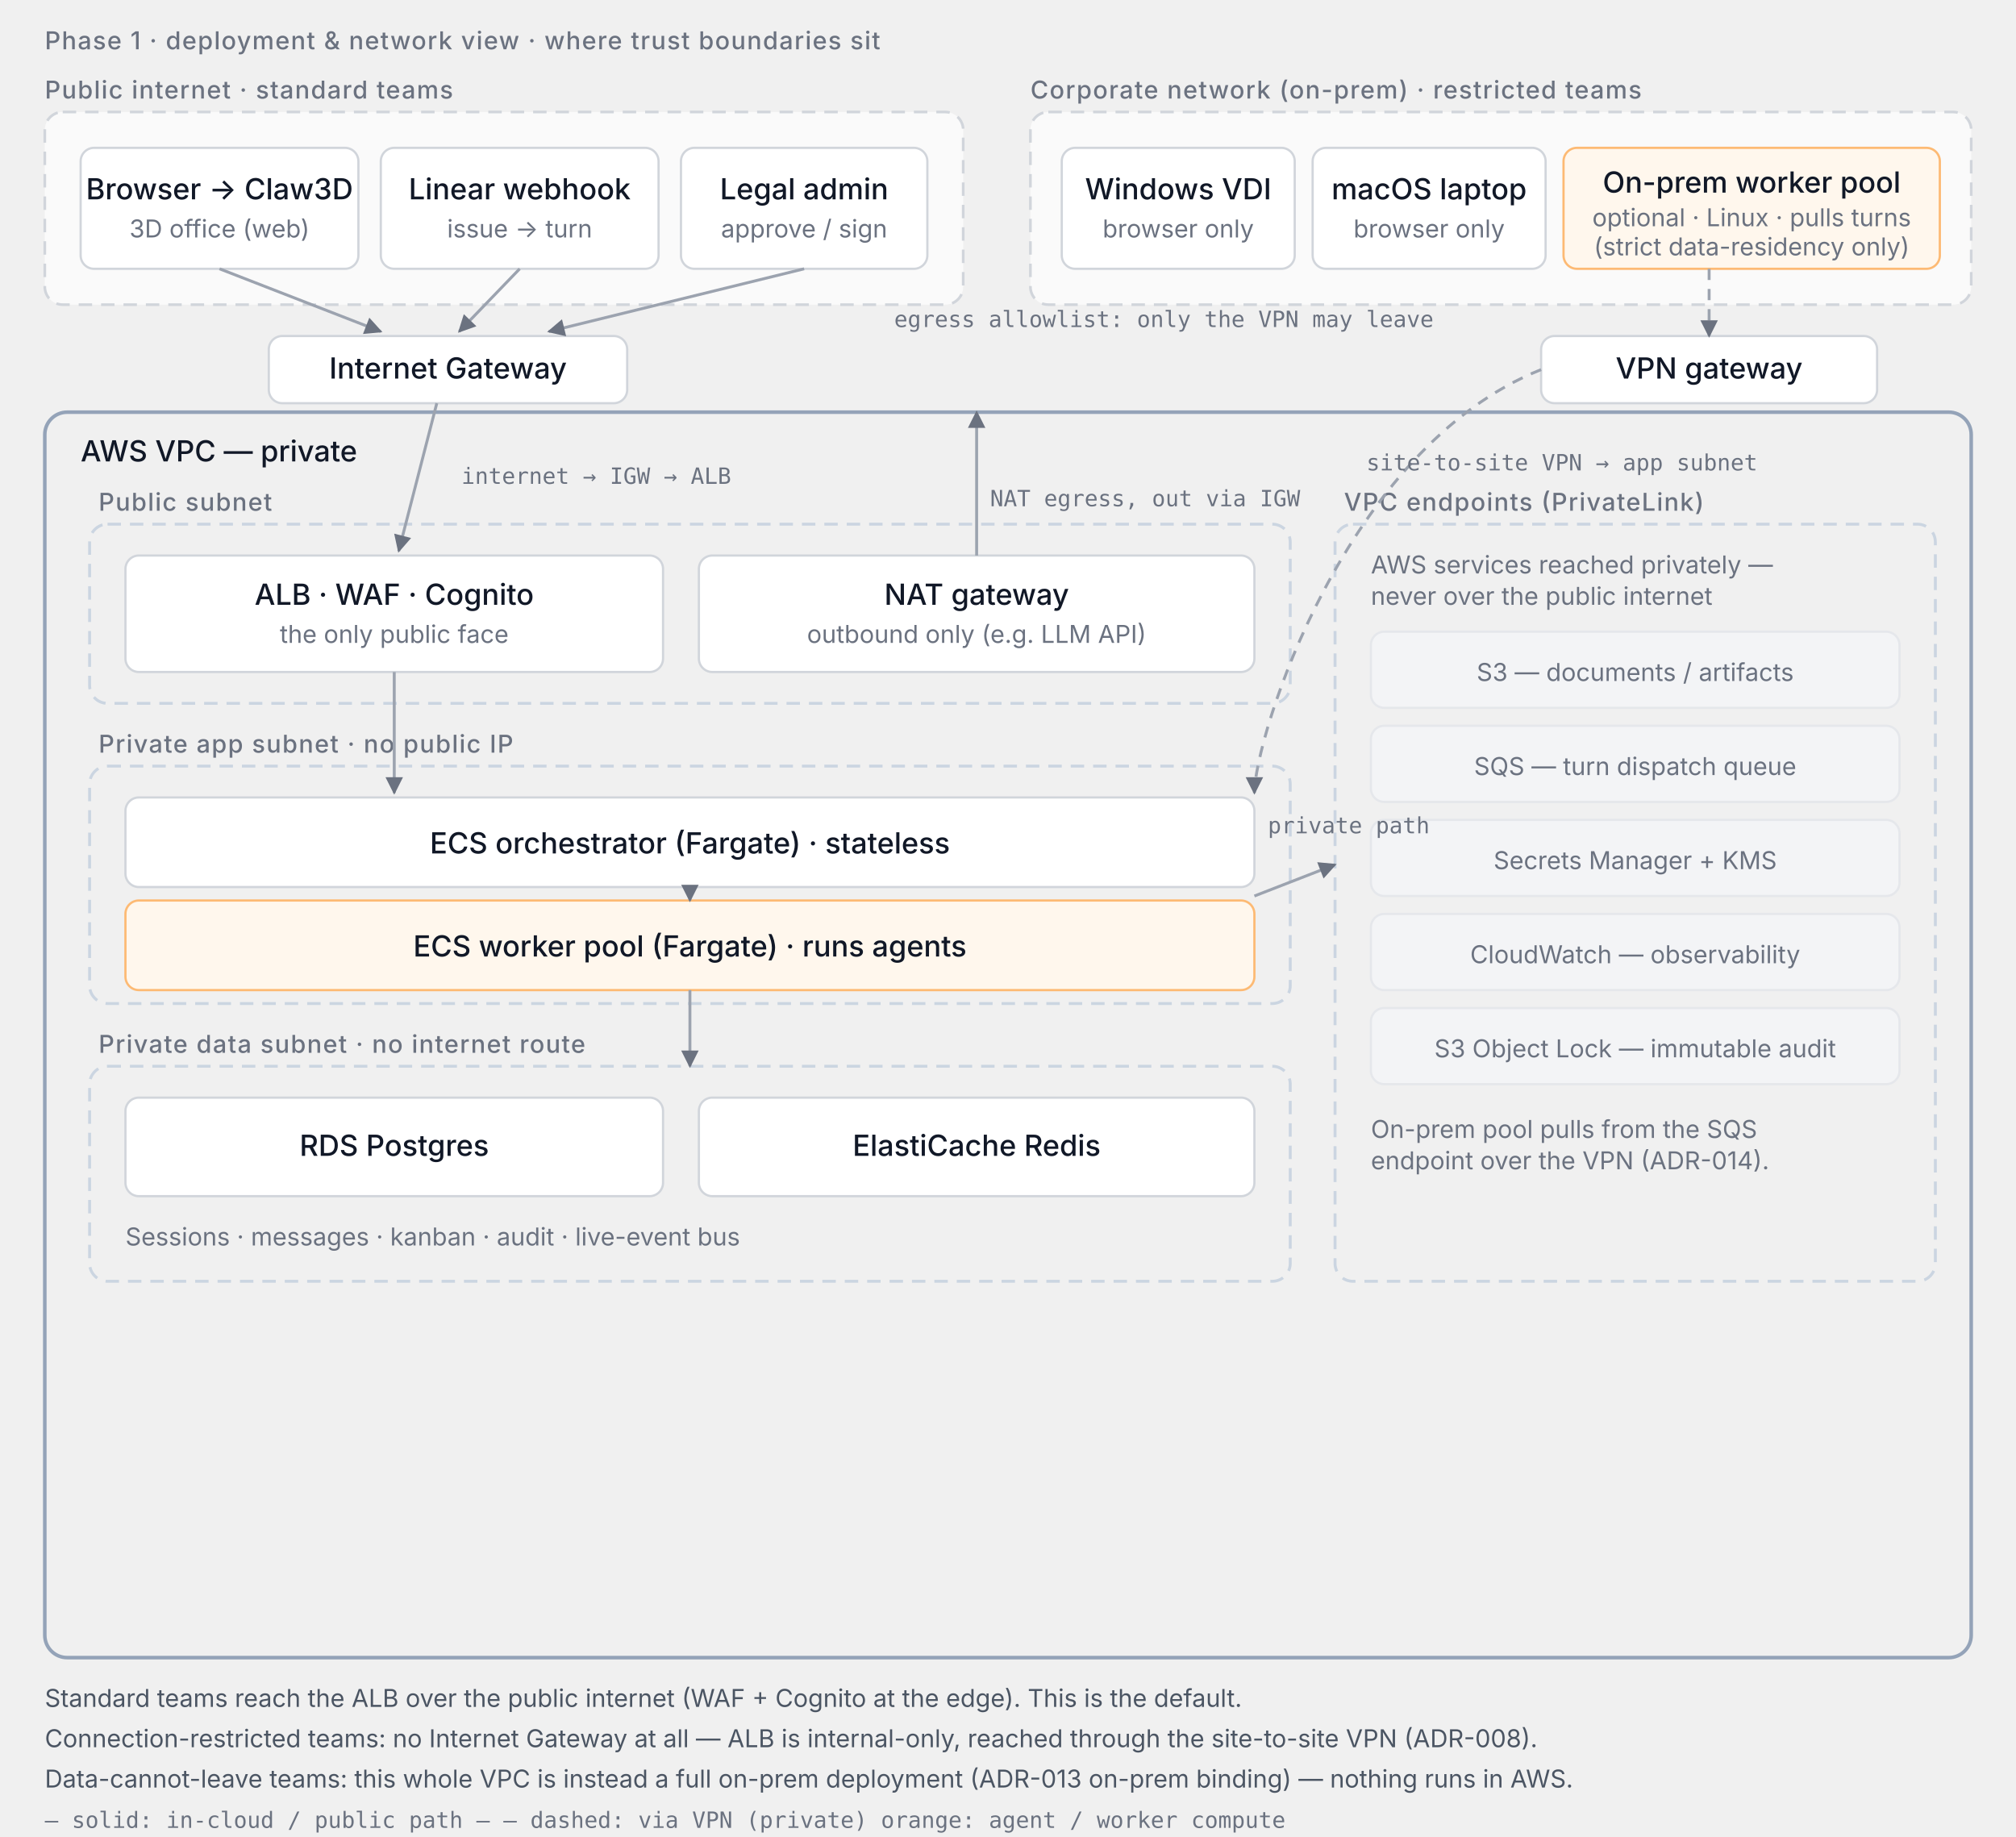
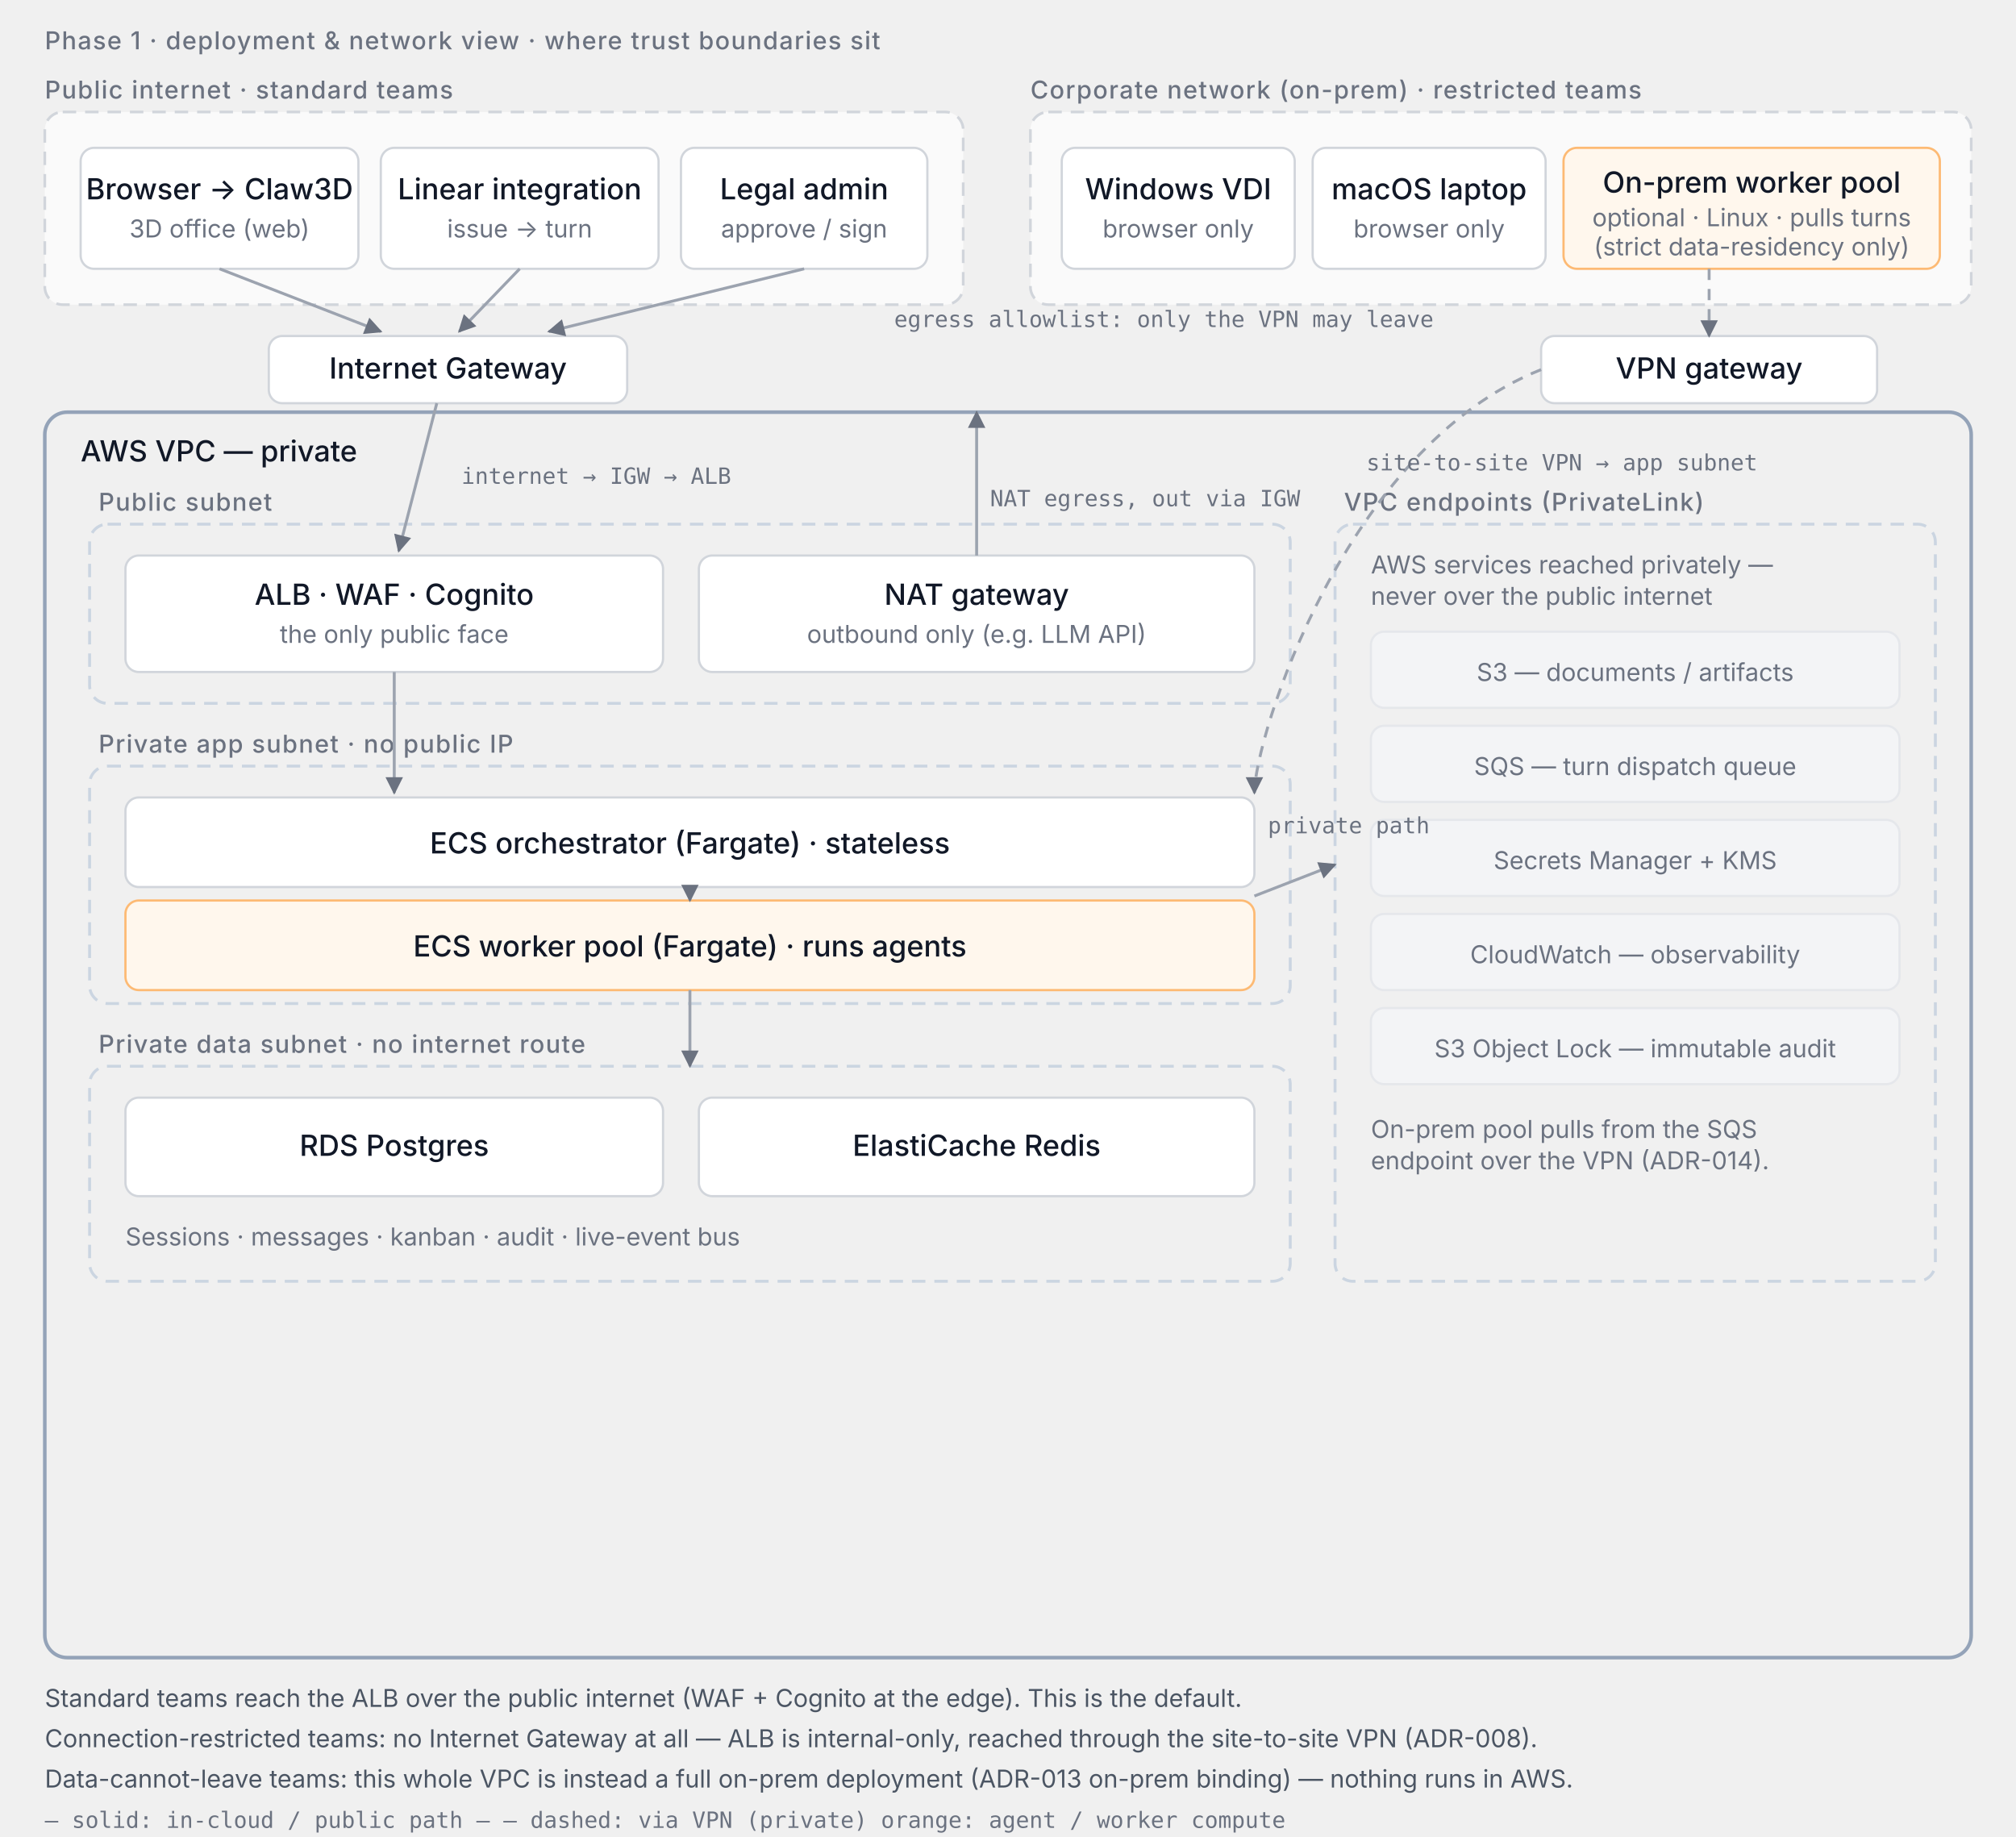
<svg xmlns="http://www.w3.org/2000/svg" viewBox="0 0 900 820" role="img" font-family="ui-sans-serif, system-ui, -apple-system, sans-serif">
  <defs>
    <marker id="arr" viewBox="0 0 10 10" refX="9" refY="5" markerWidth="6" markerHeight="6" orient="auto">
      <path d="M0,0 L10,5 L0,10 z" fill="#6b7280" />
    </marker>
    <marker id="arrDash" viewBox="0 0 10 10" refX="9" refY="5" markerWidth="6" markerHeight="6" orient="auto">
      <path d="M0,0 L10,5 L0,10 z" fill="#6b7280" />
    </marker>
  </defs>
  <style>
    .label { font-size: 13px; font-weight: 500; fill: #111827; }
    .sub { font-size: 11px; fill: #6b7280; }
    .tier { font-size: 11px; font-weight: 500; fill: #6b7280; letter-spacing: 0.5px; text-transform: uppercase; }
    .edge { stroke: #9ca3af; stroke-width: 1.3; fill: none; }
    .edgeDash { stroke: #9ca3af; stroke-width: 1.3; fill: none; stroke-dasharray: 5 4; }
    .box { fill: #ffffff; stroke: #d1d5db; stroke-width: 1; }
    .boxAgent { fill: #fff7ed; stroke: #fdba74; stroke-width: 1; }
    .zone { fill: none; stroke: #cbd5e1; stroke-width: 1.3; stroke-dasharray: 6 4; }
    .zoneFill { fill: #fafafa; stroke: #d1d5db; stroke-width: 1.2; stroke-dasharray: 6 4; }
    .vpc { fill: none; stroke: #94a3b8; stroke-width: 1.6; }
    .pill { fill: #f3f4f6; stroke: #e5e7eb; stroke-width: 1; }
    .edgeLabel { font-size: 10px; fill: #6b7280; font-family: ui-monospace, monospace; }
    .note { font-size: 11px; fill: #4b5563; }
  </style>
  <text x="20" y="22" class="tier">Phase 1 · deployment &amp; network view · where trust boundaries sit</text>
  <text x="20" y="44" class="tier">Public internet · standard teams</text>
  <rect x="20" y="50" width="410" height="86" rx="8" class="zoneFill" />
  <rect x="36" y="66" width="124" height="54" rx="6" class="box" />
  <text x="98" y="89" text-anchor="middle" class="label">Browser → Claw3D</text>
  <text x="98" y="106" text-anchor="middle" class="sub">3D office (web)</text>
  <rect x="170" y="66" width="124" height="54" rx="6" class="box" />
-   <text x="232" y="89" text-anchor="middle" class="label">Linear webhook</text>
+   <text x="232" y="89" text-anchor="middle" class="label">Linear integration</text>
  <text x="232" y="106" text-anchor="middle" class="sub">issue → turn</text>
  <rect x="304" y="66" width="110" height="54" rx="6" class="box" />
  <text x="359" y="89" text-anchor="middle" class="label">Legal admin</text>
  <text x="359" y="106" text-anchor="middle" class="sub">approve / sign</text>
  <text x="460" y="44" class="tier">Corporate network (on-prem) · restricted teams</text>
  <rect x="460" y="50" width="420" height="86" rx="8" class="zoneFill" />
  <rect x="474" y="66" width="104" height="54" rx="6" class="box" />
  <text x="526" y="89" text-anchor="middle" class="label">Windows VDI</text>
  <text x="526" y="106" text-anchor="middle" class="sub">browser only</text>
  <rect x="586" y="66" width="104" height="54" rx="6" class="box" />
  <text x="638" y="89" text-anchor="middle" class="label">macOS laptop</text>
  <text x="638" y="106" text-anchor="middle" class="sub">browser only</text>
  <rect x="698" y="66" width="168" height="54" rx="6" class="boxAgent" />
  <text x="782" y="86" text-anchor="middle" class="label">On-prem worker pool</text>
  <text x="782" y="101" text-anchor="middle" class="sub">optional · Linux · pulls turns</text>
  <text x="782" y="114" text-anchor="middle" class="sub">(strict data-residency only)</text>
  <rect x="688" y="150" width="150" height="30" rx="6" class="box" />
  <text x="763" y="169" text-anchor="middle" class="label">VPN gateway</text>
  <text x="640" y="146" text-anchor="end" class="edgeLabel">egress allowlist: only the VPN may leave</text>
  <rect x="120" y="150" width="160" height="30" rx="6" class="box" />
  <text x="200" y="169" text-anchor="middle" class="label">Internet Gateway</text>
  <rect x="20" y="184" width="860" height="556" rx="10" class="vpc" />
  <text x="36" y="206" class="label">AWS VPC — private</text>
  <text x="44" y="228" class="tier">Public subnet</text>
  <rect x="40" y="234" width="536" height="80" rx="8" class="zone" />
  <rect x="56" y="248" width="240" height="52" rx="6" class="box" />
  <text x="176" y="270" text-anchor="middle" class="label">ALB · WAF · Cognito</text>
  <text x="176" y="287" text-anchor="middle" class="sub">the only public face</text>
  <rect x="312" y="248" width="248" height="52" rx="6" class="box" />
  <text x="436" y="270" text-anchor="middle" class="label">NAT gateway</text>
  <text x="436" y="287" text-anchor="middle" class="sub">outbound only (e.g. LLM API)</text>
  <text x="44" y="336" class="tier">Private app subnet · no public IP</text>
  <rect x="40" y="342" width="536" height="106" rx="8" class="zone" />
  <rect x="56" y="356" width="504" height="40" rx="6" class="box" />
  <text x="308" y="381" text-anchor="middle" class="label">ECS orchestrator (Fargate) · stateless</text>
  <rect x="56" y="402" width="504" height="40" rx="6" class="boxAgent" />
  <text x="308" y="427" text-anchor="middle" class="label">ECS worker pool (Fargate) · runs agents</text>
  <text x="44" y="470" class="tier">Private data subnet · no internet route</text>
  <rect x="40" y="476" width="536" height="96" rx="8" class="zone" />
  <rect x="56" y="490" width="240" height="44" rx="6" class="box" />
  <text x="176" y="516" text-anchor="middle" class="label">RDS Postgres</text>
  <rect x="312" y="490" width="248" height="44" rx="6" class="box" />
  <text x="436" y="516" text-anchor="middle" class="label">ElastiCache Redis</text>
  <text x="56" y="556" class="sub">Sessions · messages · kanban · audit · live-event bus</text>
  <text x="600" y="228" class="tier">VPC endpoints (PrivateLink)</text>
  <rect x="596" y="234" width="268" height="338" rx="8" class="zone" />
  <text x="612" y="256" class="sub">AWS services reached privately —</text>
  <text x="612" y="270" class="sub">never over the public internet</text>
  <rect x="612" y="282" width="236" height="34" rx="6" class="pill" />
  <text x="730" y="304" text-anchor="middle" class="sub">S3 — documents / artifacts</text>
  <rect x="612" y="324" width="236" height="34" rx="6" class="pill" />
  <text x="730" y="346" text-anchor="middle" class="sub">SQS — turn dispatch queue</text>
  <rect x="612" y="366" width="236" height="34" rx="6" class="pill" />
  <text x="730" y="388" text-anchor="middle" class="sub">Secrets Manager + KMS</text>
  <rect x="612" y="408" width="236" height="34" rx="6" class="pill" />
  <text x="730" y="430" text-anchor="middle" class="sub">CloudWatch — observability</text>
  <rect x="612" y="450" width="236" height="34" rx="6" class="pill" />
  <text x="730" y="472" text-anchor="middle" class="sub">S3 Object Lock — immutable audit</text>
  <text x="612" y="508" class="sub">On-prem pool pulls from the SQS</text>
  <text x="612" y="522" class="sub">endpoint over the VPN (ADR-014).</text>
  <line x1="98" y1="120" x2="170" y2="148" class="edge" marker-end="url(#arr)" />
  <line x1="232" y1="120" x2="205" y2="148" class="edge" marker-end="url(#arr)" />
  <line x1="359" y1="120" x2="245" y2="148" class="edge" marker-end="url(#arr)" />
  <line x1="195" y1="180" x2="178" y2="246" class="edge" marker-end="url(#arr)" />
  <text x="206" y="216" class="edgeLabel">internet → IGW → ALB</text>
  <line x1="763" y1="120" x2="763" y2="150" class="edgeDash" marker-end="url(#arrDash)" />
  <path d="M 688 165 C 600 200 560 330 560 354" class="edgeDash" marker-end="url(#arrDash)" />
  <text x="610" y="210" class="edgeLabel">site-to-site VPN → app subnet</text>
  <line x1="176" y1="300" x2="176" y2="354" class="edge" marker-end="url(#arr)" />
  <line x1="308" y1="396" x2="308" y2="402" class="edge" marker-end="url(#arr)" />
  <line x1="308" y1="442" x2="308" y2="476" class="edge" marker-end="url(#arr)" />
  <line x1="560" y1="400" x2="596" y2="386" class="edge" marker-end="url(#arr)" />
  <text x="566" y="372" class="edgeLabel">private path</text>
  <line x1="436" y1="248" x2="436" y2="184" class="edge" marker-end="url(#arr)" />
  <text x="442" y="226" class="edgeLabel">NAT egress, out via IGW</text>
  <text x="20" y="762" class="note">Standard teams reach the ALB over the public internet (WAF + Cognito at the edge). This is the default.</text>
  <text x="20" y="780" class="note">Connection-restricted teams: no Internet Gateway at all — ALB is internal-only, reached through the site-to-site VPN (ADR-008).</text>
  <text x="20" y="798" class="note">Data-cannot-leave teams: this whole VPC is instead a full on-prem deployment (ADR-013 on-prem binding) — nothing runs in AWS.</text>
  <text x="20" y="816" class="edgeLabel">— solid: in-cloud / public path    – – dashed: via VPN (private)    orange: agent / worker compute</text>
</svg>
